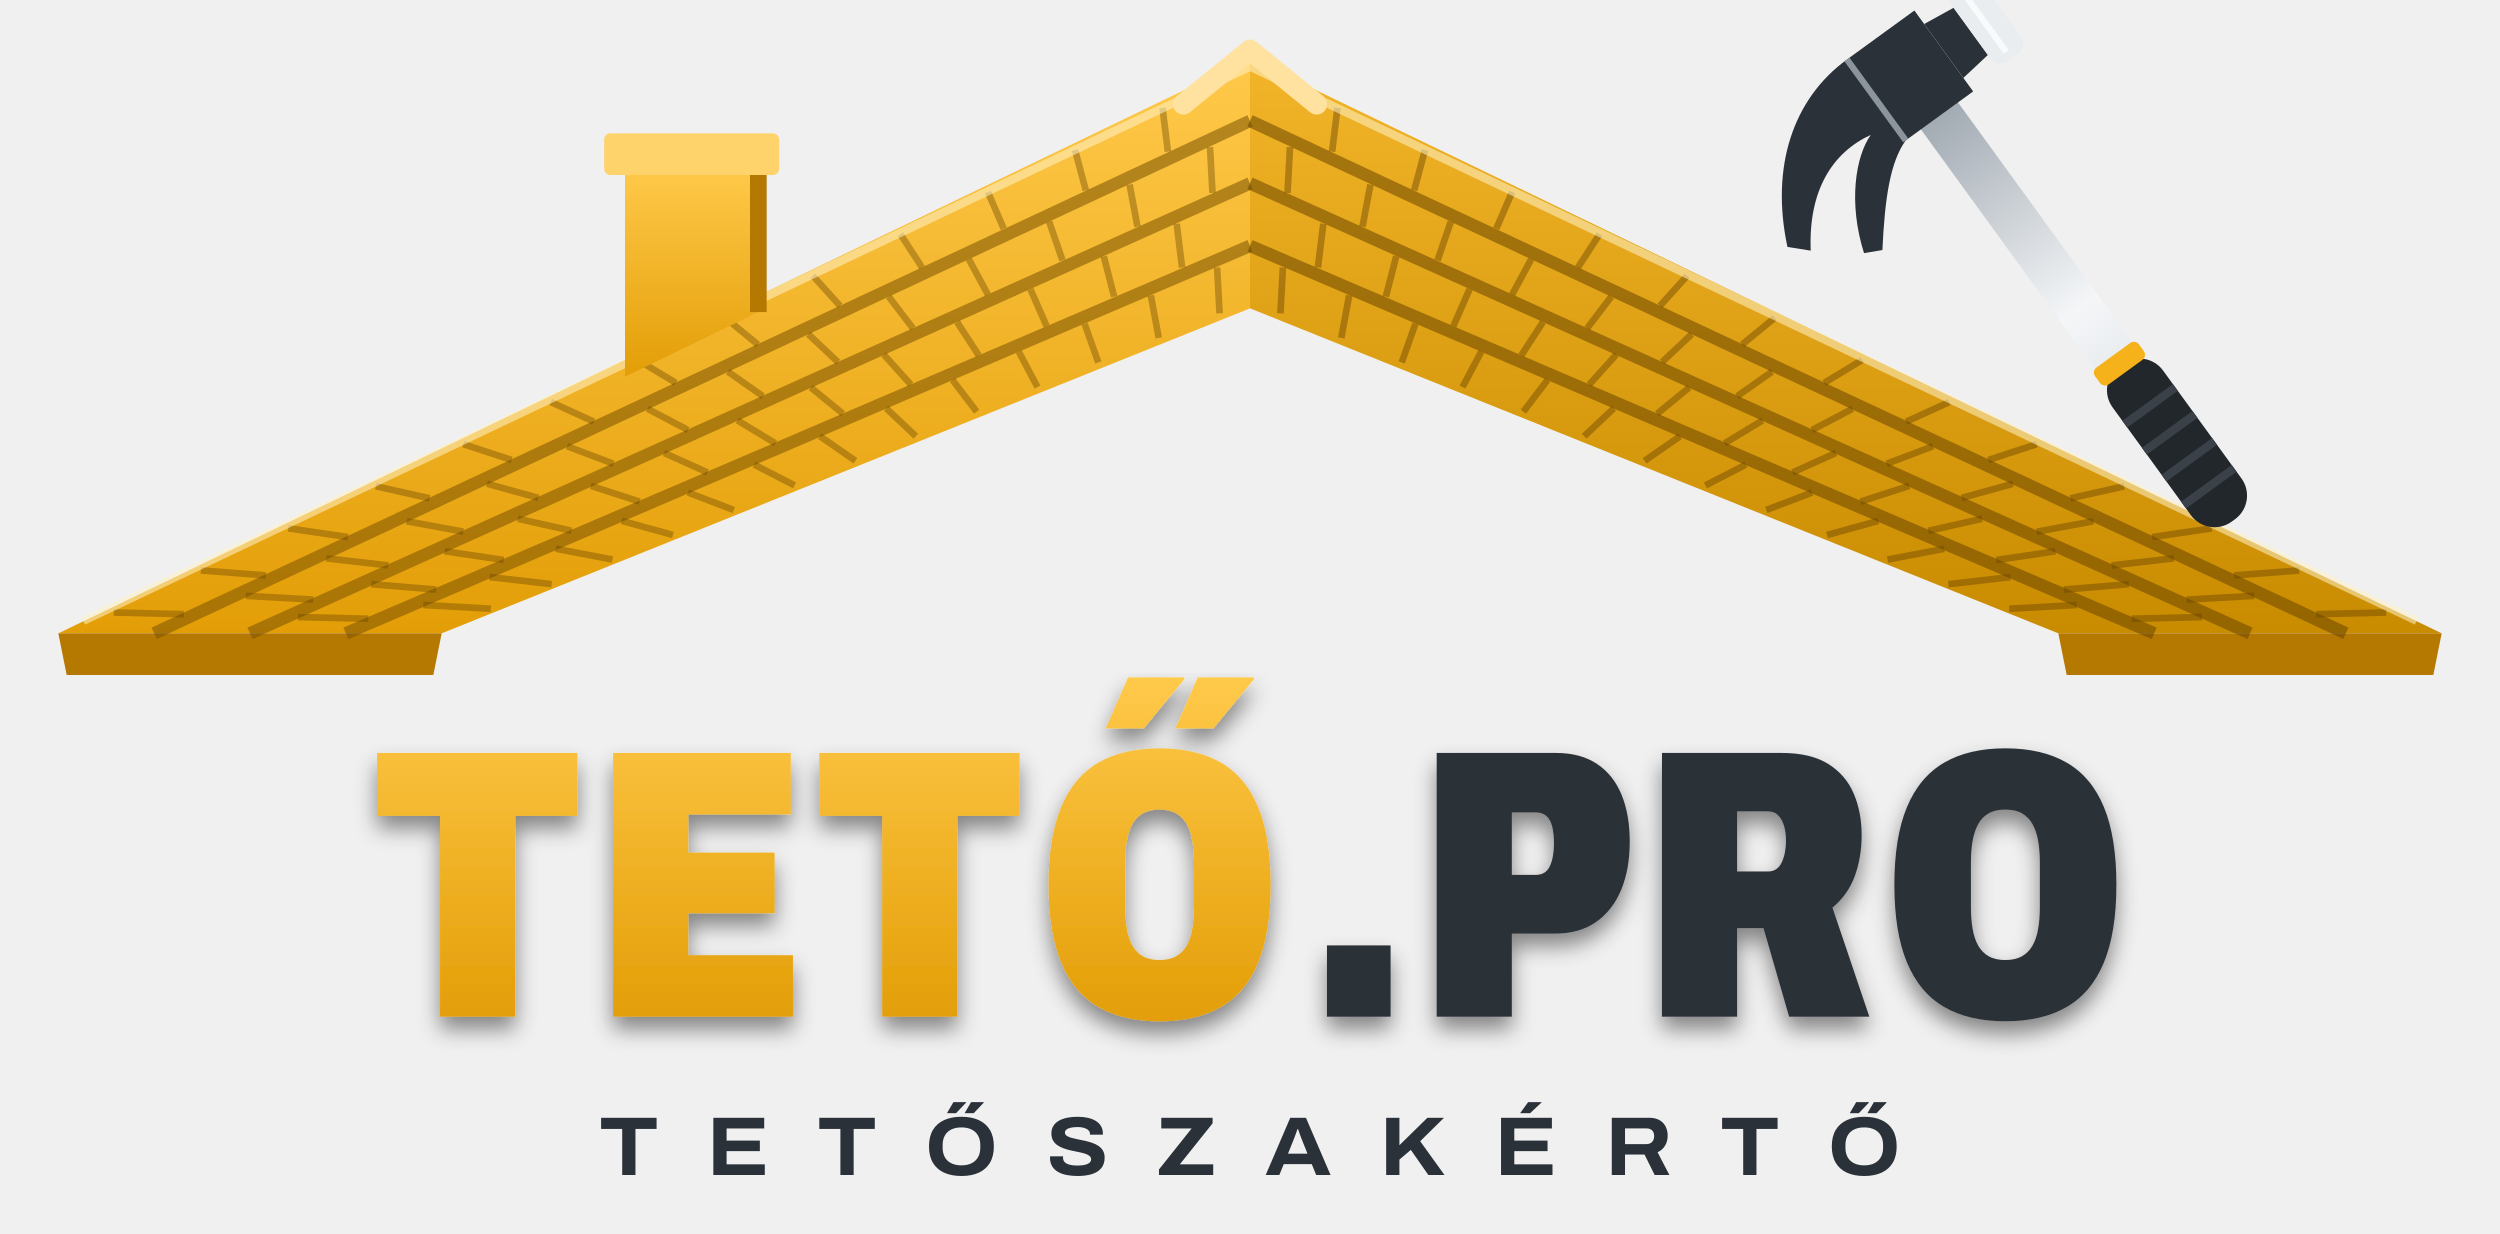
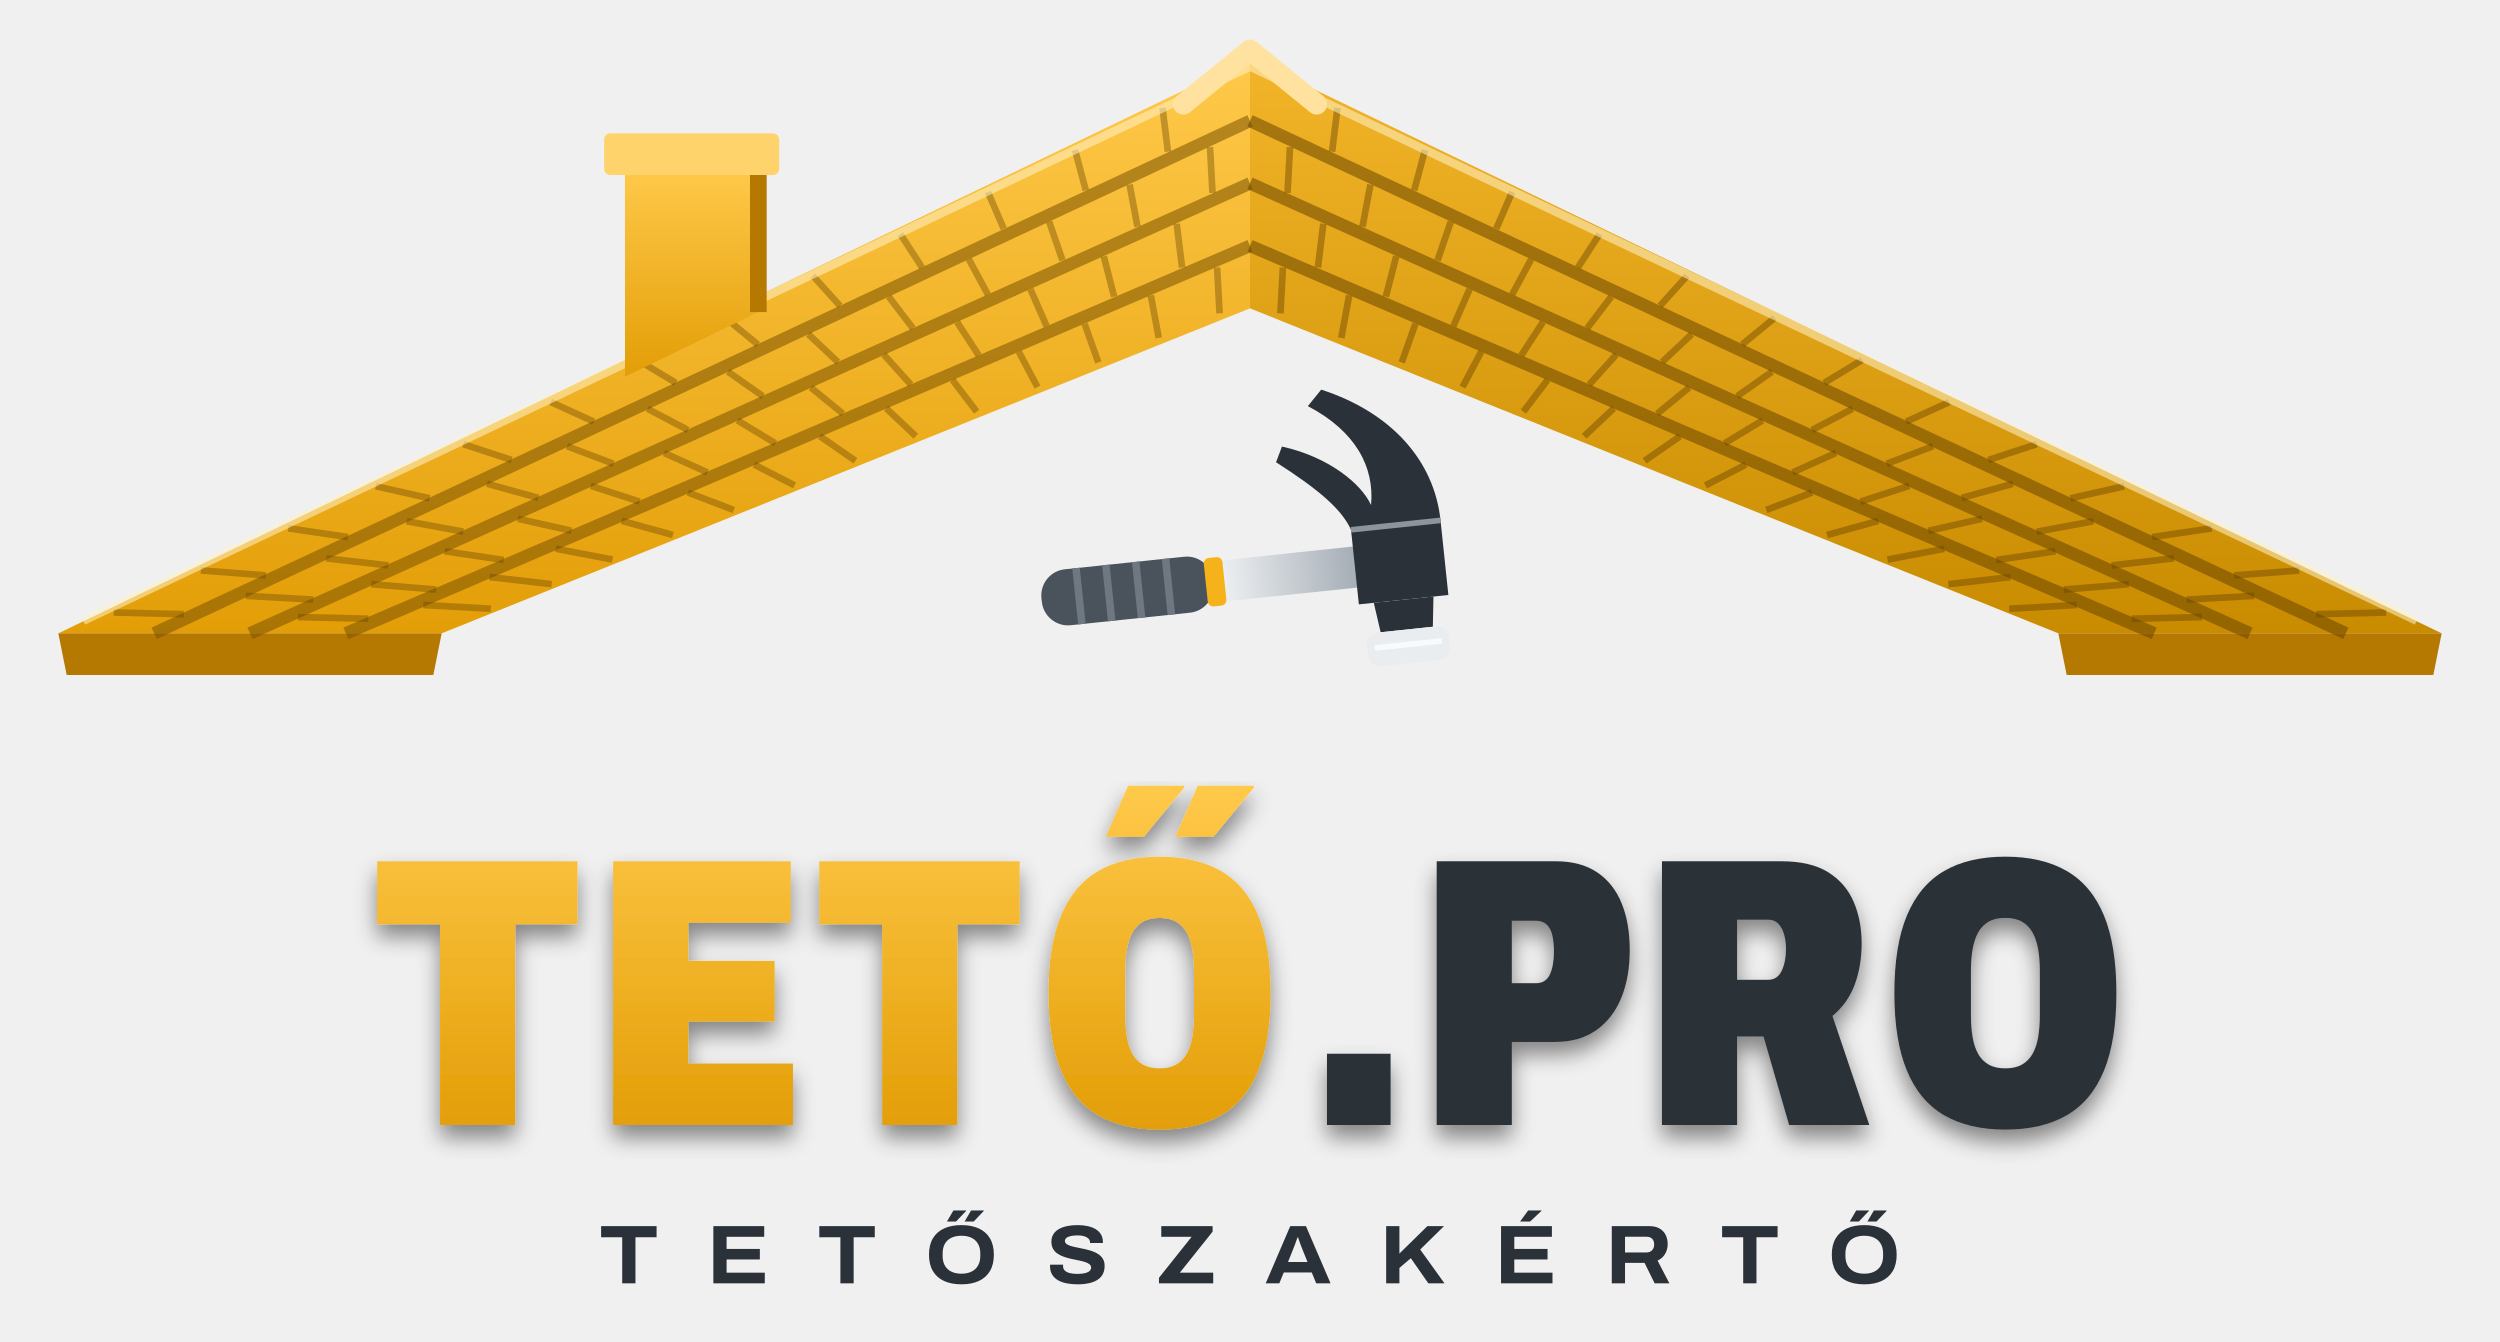
- <svg xmlns="http://www.w3.org/2000/svg" viewBox="0 30 600 296" role="img" aria-label="Tető.pro – Tetőszakértő">
+ <svg xmlns="http://www.w3.org/2000/svg" viewBox="0 30 600 322" role="img" aria-label="Tető.pro – Tetőszakértő">
  <defs>
    <linearGradient id="am" x1="0" y1="0" x2="0" y2="1">
      <stop offset="0" stop-color="#FFC94A" />
      <stop offset="1" stop-color="#E39E07" />
    </linearGradient>
    <linearGradient id="ac" x1="0" y1="0" x2="0" y2="1">
      <stop offset="0" stop-color="#F2F4F6" />
      <stop offset="1" stop-color="#A9B1B9" />
    </linearGradient>
    <linearGradient id="nyel" x1="0" y1="0" x2="1" y2="0">
      <stop offset="0" stop-color="#C9CFD5" />
      <stop offset=".5" stop-color="#F4F6F8" />
      <stop offset="1" stop-color="#9AA3AC" />
    </linearGradient>
    <linearGradient id="am2" x1="0" y1="0" x2="0" y2="1">
      <stop offset="0" stop-color="#F2B428" />
      <stop offset="1" stop-color="#C98B00" />
    </linearGradient>
    <filter id="arny" x="-5%" y="-5%" width="110%" height="130%">
      <feDropShadow dx="0" dy="3" stdDeviation="2.5" flood-color="#000" flood-opacity=".45" />
    </filter>
  </defs>
  <path d="M14 182 L300 44 L300 104 L106 182 Z" fill="url(#am)" />
  <path d="M586 182 L300 44 L300 104 L494 182 Z" fill="url(#am2)" />
  <path d="M14 182 L106 182 L104 192 L16 192 Z" fill="#B57800" />
  <path d="M586 182 L494 182 L496 192 L584 192 Z" fill="#B57800" />
  <path d="M37.0 182.0 L300.0 59.0" stroke="#7A5200" stroke-opacity=".55" stroke-width="3" />
  <path d="M563.0 182.0 L300.0 59.0" stroke="#6A4600" stroke-opacity=".55" stroke-width="3" />
  <path d="M60.0 182.0 L300.0 74.0" stroke="#7A5200" stroke-opacity=".55" stroke-width="3" />
  <path d="M540.0 182.0 L300.0 74.0" stroke="#6A4600" stroke-opacity=".55" stroke-width="3" />
  <path d="M83.0 182.0 L300.0 89.0" stroke="#7A5200" stroke-opacity=".55" stroke-width="3" />
  <path d="M517.0 182.0 L300.0 89.0" stroke="#6A4600" stroke-opacity=".55" stroke-width="3" />
  <path d="M27.3 177.0 L44.1 177.4" stroke="#6A4600" stroke-opacity=".40" stroke-width="1.6" />
  <path d="M48.2 166.9 L63.8 168.1" stroke="#6A4600" stroke-opacity=".40" stroke-width="1.6" />
  <path d="M69.2 156.8 L83.5 158.9" stroke="#6A4600" stroke-opacity=".40" stroke-width="1.6" />
  <path d="M90.2 146.7 L103.1 149.6" stroke="#6A4600" stroke-opacity=".40" stroke-width="1.6" />
  <path d="M111.2 136.6 L122.8 140.4" stroke="#6A4600" stroke-opacity=".40" stroke-width="1.6" />
  <path d="M132.2 126.5 L142.5 131.2" stroke="#6A4600" stroke-opacity=".40" stroke-width="1.6" />
  <path d="M153.1 116.4 L162.2 121.9" stroke="#6A4600" stroke-opacity=".40" stroke-width="1.6" />
  <path d="M174.1 106.3 L181.9 112.7" stroke="#6A4600" stroke-opacity=".40" stroke-width="1.6" />
  <path d="M195.1 96.2 L201.6 103.4" stroke="#6A4600" stroke-opacity=".40" stroke-width="1.6" />
  <path d="M216.1 86.2 L221.3 94.2" stroke="#6A4600" stroke-opacity=".40" stroke-width="1.6" />
  <path d="M237.1 76.1 L240.9 84.9" stroke="#6A4600" stroke-opacity=".40" stroke-width="1.6" />
  <path d="M258.0 66.0 L260.6 75.7" stroke="#6A4600" stroke-opacity=".40" stroke-width="1.6" />
  <path d="M279.0 55.9 L280.3 66.4" stroke="#6A4600" stroke-opacity=".40" stroke-width="1.6" />
  <path d="M59.0 173.0 L75.2 173.9" stroke="#6A4600" stroke-opacity=".40" stroke-width="1.6" />
  <path d="M78.3 164.0 L93.2 165.7" stroke="#6A4600" stroke-opacity=".40" stroke-width="1.6" />
  <path d="M97.6 155.1 L111.2 157.6" stroke="#6A4600" stroke-opacity=".40" stroke-width="1.6" />
  <path d="M116.9 146.1 L129.2 149.5" stroke="#6A4600" stroke-opacity=".40" stroke-width="1.6" />
  <path d="M136.1 137.1 L147.2 141.3" stroke="#6A4600" stroke-opacity=".40" stroke-width="1.6" />
  <path d="M155.4 128.1 L165.1 133.2" stroke="#6A4600" stroke-opacity=".40" stroke-width="1.6" />
  <path d="M174.7 119.2 L183.1 125.1" stroke="#6A4600" stroke-opacity=".40" stroke-width="1.6" />
  <path d="M194.0 110.2 L201.1 116.9" stroke="#6A4600" stroke-opacity=".40" stroke-width="1.6" />
  <path d="M213.3 101.2 L219.1 108.8" stroke="#6A4600" stroke-opacity=".40" stroke-width="1.6" />
  <path d="M232.5 92.2 L237.1 100.7" stroke="#6A4600" stroke-opacity=".40" stroke-width="1.6" />
  <path d="M251.8 83.2 L255.0 92.5" stroke="#6A4600" stroke-opacity=".40" stroke-width="1.6" />
  <path d="M271.1 74.3 L273.0 84.4" stroke="#6A4600" stroke-opacity=".40" stroke-width="1.6" />
  <path d="M290.4 65.3 L291.0 76.3" stroke="#6A4600" stroke-opacity=".40" stroke-width="1.6" />
  <path d="M71.5 178.1 L88.4 178.5" stroke="#6A4600" stroke-opacity=".40" stroke-width="1.6" />
  <path d="M89.1 170.2 L104.7 171.5" stroke="#6A4600" stroke-opacity=".40" stroke-width="1.6" />
  <path d="M106.7 162.3 L120.9 164.4" stroke="#6A4600" stroke-opacity=".40" stroke-width="1.6" />
  <path d="M124.3 154.5 L137.2 157.4" stroke="#6A4600" stroke-opacity=".40" stroke-width="1.6" />
  <path d="M141.8 146.6 L153.5 150.4" stroke="#6A4600" stroke-opacity=".40" stroke-width="1.6" />
  <path d="M159.4 138.7 L169.8 143.4" stroke="#6A4600" stroke-opacity=".40" stroke-width="1.6" />
  <path d="M177.0 130.9 L186.1 136.4" stroke="#6A4600" stroke-opacity=".40" stroke-width="1.6" />
  <path d="M194.6 123.0 L202.3 129.3" stroke="#6A4600" stroke-opacity=".40" stroke-width="1.6" />
  <path d="M212.1 115.1 L218.6 122.3" stroke="#6A4600" stroke-opacity=".40" stroke-width="1.6" />
  <path d="M229.7 107.3 L234.9 115.3" stroke="#6A4600" stroke-opacity=".40" stroke-width="1.6" />
  <path d="M247.3 99.4 L251.2 108.3" stroke="#6A4600" stroke-opacity=".40" stroke-width="1.6" />
  <path d="M264.9 91.5 L267.4 101.2" stroke="#6A4600" stroke-opacity=".40" stroke-width="1.6" />
  <path d="M282.4 83.7 L283.7 94.2" stroke="#6A4600" stroke-opacity=".40" stroke-width="1.6" />
  <path d="M101.6 175.2 L117.8 176.1" stroke="#6A4600" stroke-opacity=".40" stroke-width="1.6" />
  <path d="M117.5 168.5 L132.4 170.2" stroke="#6A4600" stroke-opacity=".40" stroke-width="1.6" />
  <path d="M133.4 161.7 L147.0 164.3" stroke="#6A4600" stroke-opacity=".40" stroke-width="1.6" />
  <path d="M149.2 155.0 L161.5 158.4" stroke="#6A4600" stroke-opacity=".40" stroke-width="1.6" />
  <path d="M165.1 148.2 L176.1 152.4" stroke="#6A4600" stroke-opacity=".40" stroke-width="1.6" />
  <path d="M181.0 141.5 L190.7 146.5" stroke="#6A4600" stroke-opacity=".40" stroke-width="1.6" />
  <path d="M196.8 134.7 L205.3 140.6" stroke="#6A4600" stroke-opacity=".40" stroke-width="1.6" />
  <path d="M212.7 128.0 L219.8 134.7" stroke="#6A4600" stroke-opacity=".40" stroke-width="1.6" />
  <path d="M228.6 121.2 L234.4 128.8" stroke="#6A4600" stroke-opacity=".40" stroke-width="1.6" />
  <path d="M244.5 114.4 L249.0 122.9" stroke="#6A4600" stroke-opacity=".40" stroke-width="1.6" />
  <path d="M260.3 107.7 L263.6 117.0" stroke="#6A4600" stroke-opacity=".40" stroke-width="1.6" />
  <path d="M276.2 100.9 L278.1 111.1" stroke="#6A4600" stroke-opacity=".40" stroke-width="1.6" />
  <path d="M292.1 94.2 L292.7 105.2" stroke="#6A4600" stroke-opacity=".40" stroke-width="1.6" />
  <path d="M572.7 177.0 L555.9 177.4" stroke="#6A4600" stroke-opacity=".45" stroke-width="1.6" />
  <path d="M551.8 166.9 L536.2 168.1" stroke="#6A4600" stroke-opacity=".45" stroke-width="1.6" />
  <path d="M530.8 156.8 L516.5 158.9" stroke="#6A4600" stroke-opacity=".45" stroke-width="1.6" />
  <path d="M509.8 146.7 L496.9 149.6" stroke="#6A4600" stroke-opacity=".45" stroke-width="1.6" />
  <path d="M488.8 136.6 L477.2 140.4" stroke="#6A4600" stroke-opacity=".45" stroke-width="1.6" />
  <path d="M467.8 126.5 L457.5 131.2" stroke="#6A4600" stroke-opacity=".45" stroke-width="1.6" />
  <path d="M446.9 116.4 L437.8 121.9" stroke="#6A4600" stroke-opacity=".45" stroke-width="1.6" />
  <path d="M425.9 106.3 L418.1 112.7" stroke="#6A4600" stroke-opacity=".45" stroke-width="1.6" />
  <path d="M404.9 96.2 L398.4 103.4" stroke="#6A4600" stroke-opacity=".45" stroke-width="1.6" />
  <path d="M383.9 86.2 L378.7 94.2" stroke="#6A4600" stroke-opacity=".45" stroke-width="1.6" />
  <path d="M362.9 76.1 L359.1 84.9" stroke="#6A4600" stroke-opacity=".45" stroke-width="1.6" />
  <path d="M342.0 66.0 L339.4 75.7" stroke="#6A4600" stroke-opacity=".45" stroke-width="1.6" />
  <path d="M321.0 55.9 L319.7 66.4" stroke="#6A4600" stroke-opacity=".45" stroke-width="1.6" />
  <path d="M541.0 173.0 L524.8 173.9" stroke="#6A4600" stroke-opacity=".45" stroke-width="1.6" />
  <path d="M521.7 164.0 L506.8 165.7" stroke="#6A4600" stroke-opacity=".45" stroke-width="1.6" />
  <path d="M502.4 155.1 L488.8 157.6" stroke="#6A4600" stroke-opacity=".45" stroke-width="1.6" />
  <path d="M483.1 146.1 L470.8 149.5" stroke="#6A4600" stroke-opacity=".45" stroke-width="1.6" />
  <path d="M463.9 137.1 L452.8 141.3" stroke="#6A4600" stroke-opacity=".45" stroke-width="1.6" />
  <path d="M444.6 128.1 L434.9 133.2" stroke="#6A4600" stroke-opacity=".45" stroke-width="1.6" />
  <path d="M425.3 119.2 L416.9 125.1" stroke="#6A4600" stroke-opacity=".45" stroke-width="1.6" />
  <path d="M406.0 110.2 L398.9 116.9" stroke="#6A4600" stroke-opacity=".45" stroke-width="1.6" />
  <path d="M386.7 101.2 L380.9 108.8" stroke="#6A4600" stroke-opacity=".45" stroke-width="1.6" />
  <path d="M367.5 92.2 L362.9 100.7" stroke="#6A4600" stroke-opacity=".45" stroke-width="1.6" />
  <path d="M348.2 83.2 L345.0 92.5" stroke="#6A4600" stroke-opacity=".45" stroke-width="1.6" />
  <path d="M328.9 74.3 L327.0 84.4" stroke="#6A4600" stroke-opacity=".45" stroke-width="1.6" />
  <path d="M309.6 65.3 L309.0 76.3" stroke="#6A4600" stroke-opacity=".45" stroke-width="1.6" />
  <path d="M528.5 178.1 L511.6 178.5" stroke="#6A4600" stroke-opacity=".45" stroke-width="1.6" />
  <path d="M510.9 170.2 L495.3 171.5" stroke="#6A4600" stroke-opacity=".45" stroke-width="1.6" />
  <path d="M493.3 162.3 L479.1 164.4" stroke="#6A4600" stroke-opacity=".45" stroke-width="1.6" />
  <path d="M475.7 154.5 L462.8 157.4" stroke="#6A4600" stroke-opacity=".45" stroke-width="1.6" />
  <path d="M458.2 146.6 L446.5 150.4" stroke="#6A4600" stroke-opacity=".45" stroke-width="1.6" />
  <path d="M440.6 138.7 L430.2 143.4" stroke="#6A4600" stroke-opacity=".45" stroke-width="1.6" />
  <path d="M423.0 130.9 L413.9 136.4" stroke="#6A4600" stroke-opacity=".45" stroke-width="1.6" />
  <path d="M405.4 123.0 L397.7 129.3" stroke="#6A4600" stroke-opacity=".45" stroke-width="1.6" />
  <path d="M387.9 115.1 L381.4 122.3" stroke="#6A4600" stroke-opacity=".45" stroke-width="1.6" />
  <path d="M370.3 107.3 L365.1 115.3" stroke="#6A4600" stroke-opacity=".45" stroke-width="1.6" />
  <path d="M352.7 99.4 L348.8 108.3" stroke="#6A4600" stroke-opacity=".45" stroke-width="1.6" />
  <path d="M335.1 91.5 L332.6 101.2" stroke="#6A4600" stroke-opacity=".45" stroke-width="1.6" />
  <path d="M317.6 83.7 L316.3 94.2" stroke="#6A4600" stroke-opacity=".45" stroke-width="1.6" />
  <path d="M498.4 175.2 L482.2 176.1" stroke="#6A4600" stroke-opacity=".45" stroke-width="1.6" />
  <path d="M482.5 168.5 L467.6 170.2" stroke="#6A4600" stroke-opacity=".45" stroke-width="1.6" />
  <path d="M466.6 161.7 L453.0 164.3" stroke="#6A4600" stroke-opacity=".45" stroke-width="1.6" />
  <path d="M450.8 155.0 L438.5 158.4" stroke="#6A4600" stroke-opacity=".45" stroke-width="1.6" />
  <path d="M434.9 148.2 L423.9 152.4" stroke="#6A4600" stroke-opacity=".45" stroke-width="1.6" />
  <path d="M419.0 141.5 L409.3 146.5" stroke="#6A4600" stroke-opacity=".45" stroke-width="1.6" />
  <path d="M403.2 134.7 L394.7 140.6" stroke="#6A4600" stroke-opacity=".45" stroke-width="1.6" />
  <path d="M387.3 128.0 L380.2 134.7" stroke="#6A4600" stroke-opacity=".45" stroke-width="1.6" />
  <path d="M371.4 121.2 L365.6 128.8" stroke="#6A4600" stroke-opacity=".45" stroke-width="1.6" />
  <path d="M355.5 114.4 L351.0 122.9" stroke="#6A4600" stroke-opacity=".45" stroke-width="1.6" />
  <path d="M339.7 107.7 L336.4 117.0" stroke="#6A4600" stroke-opacity=".45" stroke-width="1.6" />
  <path d="M323.8 100.9 L321.9 111.1" stroke="#6A4600" stroke-opacity=".45" stroke-width="1.6" />
  <path d="M307.9 94.2 L307.3 105.2" stroke="#6A4600" stroke-opacity=".45" stroke-width="1.6" />
  <path d="M20 179 L300 46 L580 179" fill="none" stroke="#FFF1C9" stroke-opacity=".55" stroke-width="2" />
  <path d="M284 55 L300 42 L316 55" fill="none" stroke="#FFE2A0" stroke-width="5" stroke-linejoin="round" stroke-linecap="round" />
  <path d="M150 120.4 V70 H182 V104.9 Z" fill="url(#am)" />
  <rect x="145" y="62" width="42" height="10" rx="1.5" fill="#FFD36B" />
  <path d="M182 72 V104.9" stroke="#B57800" stroke-width="4" />
-   <g transform="translate(536 154.9) rotate(-126)">
-     <rect x="0" y="-5.5" width="126" height="11" rx="5" fill="url(#nyel)" />
-     <rect x="0" y="-7.5" width="46" height="15" rx="7" fill="#22272C" />
-     <path d="M10 -7.5 V7.5 M18 -7.5 V7.5 M26 -7.5 V7.5 M34 -7.5 V7.5" stroke="#3A4148" stroke-width="2" />
+   <g transform="translate(250 174.0) rotate(-6) scale(.9)">
+     <rect x="0" y="-5.5" width="90" height="11" rx="5" fill="url(#nyel)" />
+     <rect x="0" y="-7.5" width="46" height="15" rx="7" fill="#4A535C" />
+     <path d="M10 -7.5 V7.5 M18 -7.5 V7.5 M26 -7.5 V7.5 M34 -7.5 V7.5" stroke="#6E7882" stroke-width="2" />
    <rect x="44" y="-6.5" width="5" height="13" rx="1.5" fill="#F5B21B" />
-     <path d="M120 -10 H144 V10 H120 Z" fill="#2A3138" />
-     <path d="M124 10 H140 L139 18 H125 Z" fill="#2A3138" />
-     <rect x="121" y="18" width="22" height="9" rx="3" fill="#E9EDF0" />
-     <path d="M144 -10 C144 -26 134 -40 116 -48 L112 -44 C124 -36 128 -26 126 -16 C124 -22 116 -30 104 -34 L102 -30 C112 -22 118 -16 120 -10 Z" fill="#2A3138" />
-     <path d="M120 -10 H144" stroke="#8C959E" stroke-width="1.5" />
-     <path d="M123 22 H141" stroke="#FFFFFF" stroke-opacity=".7" stroke-width="1.5" />
+     <path d="M84 -10 H108 V10 H84 Z" fill="#2A3138" />
+     <path d="M88 10 H104 L103 18 H89 Z" fill="#2A3138" />
+     <rect x="85" y="18" width="22" height="9" rx="3" fill="#E9EDF0" />
+     <path d="M108 -10 C108 -26 98 -40 80 -48 L76 -44 C88 -36 92 -26 90 -16 C88 -22 80 -30 68 -34 L66 -30 C76 -22 82 -16 84 -10 Z" fill="#2A3138" />
+     <path d="M84 -10 H108" stroke="#8C959E" stroke-width="1.5" />
+     <path d="M87 22 H105" stroke="#FFFFFF" stroke-opacity=".7" stroke-width="1.5" />
  </g>
  <g filter="url(#arny)">
-     <path d="M105.61 274.0V225.807H90.508V210.704H138.592V225.807H123.642V274.0Z M147.149 274.0V210.704H189.783V225.46H165.181V234.624H185.905V249.16H165.181V259.244H190.306V274.0Z M211.73 274.0V225.807H196.628V210.704H244.712V225.807H229.762V274.0Z M278.283 275.104Q269.516 275.104 263.605 271.666Q257.694 268.228 254.675 260.975Q251.656 253.721 251.656 242.352Q251.656 230.951 254.675 223.714Q257.694 216.476 263.605 213.038Q269.516 209.6 278.283 209.6Q287.081 209.6 293.022 213.038Q298.963 216.476 301.952 223.714Q304.941 230.951 304.941 242.352Q304.941 253.721 301.952 260.975Q298.963 268.228 293.022 271.666Q287.081 275.104 278.283 275.104ZM278.283 260.408Q280.687 260.408 282.279 259.502Q283.871 258.595 284.816 256.935Q285.761 255.276 286.166 252.925Q286.57 250.574 286.57 247.717V236.987Q286.57 234.13 286.166 231.81Q285.761 229.489 284.816 227.799Q283.871 226.109 282.279 225.202Q280.687 224.296 278.283 224.296Q275.879 224.296 274.287 225.202Q272.695 226.109 271.765 227.799Q270.836 229.489 270.431 231.81Q270.027 234.13 270.027 236.987V247.717Q270.027 250.574 270.431 252.925Q270.836 255.276 271.765 256.935Q272.695 258.595 274.287 259.502Q275.879 260.408 278.283 260.408ZM282.094 204.816 287.451 192.58H300.874L300.997 192.948L291.235 204.816ZM265.381 204.816 270.739 192.58H284.161L284.285 192.948L274.523 204.816Z" fill="url(#am)" />
-     <path d="M318.473 274.0V256.903H333.74V274.0Z M344.802 274.0V210.704H373.378Q379.358 210.704 383.306 213.357Q387.255 216.011 389.196 220.795Q391.136 225.579 391.136 231.987Q391.136 238.58 389.089 243.531Q387.042 248.482 383.063 251.271Q379.084 254.06 373.196 254.06H362.834V274.0ZM362.834 239.975H368.567Q371 239.975 371.975 237.865Q372.949 235.755 372.949 232.414Q372.949 230.145 372.562 228.477Q372.174 226.809 371.202 225.891Q370.23 224.974 368.567 224.974H362.834Z M398.874 274.0V210.704H427.51Q434.594 210.704 438.818 213.374Q443.041 216.045 444.919 220.524Q446.796 225.003 446.796 230.399Q446.796 235.745 445.155 240.241Q443.513 244.737 439.787 247.831L448.636 274.0H429.391L423.242 252.748H416.906V274.0ZM416.906 239.156H424.327Q426.598 239.156 427.618 236.968Q428.638 234.779 428.638 231.772Q428.638 229.779 428.175 228.217Q427.711 226.654 426.786 225.689Q425.862 224.724 424.327 224.724H416.906Z M481.275 275.104Q472.508 275.104 466.597 271.666Q460.686 268.228 457.667 260.975Q454.648 253.721 454.648 242.352Q454.648 230.951 457.667 223.714Q460.686 216.476 466.597 213.038Q472.508 209.6 481.275 209.6Q490.073 209.6 496.014 213.038Q501.955 216.476 504.944 223.714Q507.933 230.951 507.933 242.352Q507.933 253.721 504.944 260.975Q501.955 268.228 496.014 271.666Q490.073 275.104 481.275 275.104ZM481.275 260.408Q483.679 260.408 485.271 259.502Q486.863 258.595 487.808 256.935Q488.753 255.276 489.158 252.925Q489.562 250.574 489.562 247.717V236.987Q489.562 234.13 489.158 231.81Q488.753 229.489 487.808 227.799Q486.863 226.109 485.271 225.202Q483.679 224.296 481.275 224.296Q478.871 224.296 477.279 225.202Q475.687 226.109 474.757 227.799Q473.828 229.489 473.423 231.81Q473.019 234.13 473.019 236.987V247.717Q473.019 250.574 473.423 252.925Q473.828 255.276 474.757 256.935Q475.687 258.595 477.279 259.502Q478.871 260.408 481.275 260.408Z" fill="#2A3138" />
+     <path d="M105.61 300.0V251.807H90.508V236.704H138.592V251.807H123.642V300.0Z M147.149 300.0V236.704H189.783V251.46H165.181V260.624H185.905V275.16H165.181V285.244H190.306V300.0Z M211.73 300.0V251.807H196.628V236.704H244.712V251.807H229.762V300.0Z M278.283 301.104Q269.516 301.104 263.605 297.666Q257.694 294.228 254.675 286.975Q251.656 279.721 251.656 268.352Q251.656 256.951 254.675 249.714Q257.694 242.476 263.605 239.038Q269.516 235.6 278.283 235.6Q287.081 235.6 293.022 239.038Q298.963 242.476 301.952 249.714Q304.941 256.951 304.941 268.352Q304.941 279.721 301.952 286.975Q298.963 294.228 293.022 297.666Q287.081 301.104 278.283 301.104ZM278.283 286.408Q280.687 286.408 282.279 285.502Q283.871 284.595 284.816 282.935Q285.761 281.276 286.166 278.925Q286.57 276.574 286.57 273.717V262.987Q286.57 260.13 286.166 257.81Q285.761 255.489 284.816 253.799Q283.871 252.109 282.279 251.202Q280.687 250.296 278.283 250.296Q275.879 250.296 274.287 251.202Q272.695 252.109 271.765 253.799Q270.836 255.489 270.431 257.81Q270.027 260.13 270.027 262.987V273.717Q270.027 276.574 270.431 278.925Q270.836 281.276 271.765 282.935Q272.695 284.595 274.287 285.502Q275.879 286.408 278.283 286.408ZM282.094 230.816 287.451 218.58H300.874L300.997 218.948L291.235 230.816ZM265.381 230.816 270.739 218.58H284.161L284.285 218.948L274.523 230.816Z" fill="url(#am)" />
+     <path d="M318.473 300.0V282.903H333.74V300.0Z M344.802 300.0V236.704H373.378Q379.358 236.704 383.306 239.357Q387.255 242.011 389.196 246.795Q391.136 251.579 391.136 257.987Q391.136 264.58 389.089 269.531Q387.042 274.482 383.063 277.271Q379.084 280.06 373.196 280.06H362.834V300.0ZM362.834 265.975H368.567Q371 265.975 371.975 263.865Q372.949 261.755 372.949 258.414Q372.949 256.145 372.562 254.477Q372.174 252.809 371.202 251.891Q370.23 250.974 368.567 250.974H362.834Z M398.874 300.0V236.704H427.51Q434.594 236.704 438.818 239.374Q443.041 242.045 444.919 246.524Q446.796 251.003 446.796 256.399Q446.796 261.745 445.155 266.241Q443.513 270.737 439.787 273.831L448.636 300.0H429.391L423.242 278.748H416.906V300.0ZM416.906 265.156H424.327Q426.598 265.156 427.618 262.968Q428.638 260.779 428.638 257.772Q428.638 255.779 428.175 254.217Q427.711 252.654 426.786 251.689Q425.862 250.724 424.327 250.724H416.906Z M481.275 301.104Q472.508 301.104 466.597 297.666Q460.686 294.228 457.667 286.975Q454.648 279.721 454.648 268.352Q454.648 256.951 457.667 249.714Q460.686 242.476 466.597 239.038Q472.508 235.6 481.275 235.6Q490.073 235.6 496.014 239.038Q501.955 242.476 504.944 249.714Q507.933 256.951 507.933 268.352Q507.933 279.721 504.944 286.975Q501.955 294.228 496.014 297.666Q490.073 301.104 481.275 301.104ZM481.275 286.408Q483.679 286.408 485.271 285.502Q486.863 284.595 487.808 282.935Q488.753 281.276 489.158 278.925Q489.562 276.574 489.562 273.717V262.987Q489.562 260.13 489.158 257.81Q488.753 255.489 487.808 253.799Q486.863 252.109 485.271 251.202Q483.679 250.296 481.275 250.296Q478.871 250.296 477.279 251.202Q475.687 252.109 474.757 253.799Q473.828 255.489 473.423 257.81Q473.019 260.13 473.019 262.987V273.717Q473.019 276.574 473.423 278.925Q473.828 281.276 474.757 282.935Q475.687 284.595 477.279 285.502Q478.871 286.408 481.275 286.408Z" fill="#2A3138" />
  </g>
-   <path d="M149.329 312.0V300.944H144.266V298.265H157.579V300.944H152.508V312.0Z M171.203 312.0V298.265H183.409V300.83H174.383V303.741H182.363V306.272H174.383V309.435H183.548V312.0Z M201.697 312.0V300.944H196.634V298.265H209.947V300.944H204.876V312.0Z M230.741 312.24Q228.328 312.24 226.58 311.439Q224.832 310.639 223.895 309.054Q222.958 307.468 222.958 305.129Q222.958 302.778 223.895 301.201Q224.832 299.624 226.58 298.825Q228.328 298.025 230.741 298.025Q233.167 298.025 234.91 298.825Q236.652 299.624 237.589 301.201Q238.526 302.778 238.526 305.129Q238.526 307.468 237.589 309.054Q236.652 310.639 234.91 311.439Q233.167 312.24 230.741 312.24ZM230.741 309.684Q231.793 309.684 232.627 309.404Q233.462 309.123 234.051 308.582Q234.641 308.04 234.955 307.242Q235.269 306.444 235.269 305.414V304.854Q235.269 303.814 234.955 303.016Q234.641 302.217 234.051 301.676Q233.462 301.135 232.627 300.858Q231.793 300.581 230.741 300.581Q229.689 300.581 228.854 300.858Q228.02 301.135 227.431 301.676Q226.843 302.217 226.537 303.016Q226.231 303.814 226.231 304.854V305.414Q226.231 306.444 226.537 307.242Q226.843 308.04 227.431 308.582Q228.02 309.123 228.854 309.404Q229.689 309.684 230.741 309.684ZM231.513 297.16 233.062 294.51H236.105L236.119 294.606L233.695 297.16ZM227.271 297.16 228.818 294.51H231.862L231.877 294.606L229.453 297.16Z M258.66 312.24Q257.296 312.24 256.088 312.017Q254.879 311.795 253.962 311.282Q253.045 310.769 252.524 309.924Q252.003 309.08 252.003 307.841Q252.003 307.763 252.008 307.673Q252.012 307.583 252.023 307.525H255.157Q255.146 307.586 255.138 307.687Q255.131 307.789 255.131 307.883Q255.131 308.517 255.549 308.93Q255.968 309.342 256.748 309.54Q257.529 309.737 258.574 309.737Q259.129 309.737 259.624 309.682Q260.119 309.627 260.529 309.514Q260.938 309.401 261.24 309.225Q261.541 309.048 261.703 308.804Q261.866 308.561 261.866 308.251Q261.866 307.735 261.466 307.413Q261.066 307.092 260.387 306.877Q259.707 306.661 258.856 306.492Q258.005 306.323 257.099 306.127Q256.193 305.932 255.342 305.631Q254.491 305.331 253.812 304.875Q253.132 304.42 252.733 303.716Q252.333 303.013 252.333 302.012Q252.333 301 252.789 300.247Q253.246 299.495 254.087 299.002Q254.929 298.508 256.075 298.267Q257.221 298.025 258.599 298.025Q259.951 298.025 261.068 298.273Q262.186 298.522 262.997 299.026Q263.809 299.53 264.249 300.285Q264.689 301.041 264.692 302.055V302.32H261.598V302.128Q261.598 301.636 261.237 301.273Q260.877 300.91 260.223 300.701Q259.569 300.493 258.684 300.493Q257.649 300.493 256.957 300.655Q256.266 300.817 255.922 301.115Q255.578 301.413 255.578 301.809Q255.578 302.269 255.977 302.565Q256.377 302.861 257.056 303.057Q257.736 303.254 258.587 303.418Q259.438 303.583 260.344 303.783Q261.25 303.982 262.101 304.271Q262.952 304.559 263.631 305.018Q264.311 305.477 264.71 306.159Q265.11 306.842 265.11 307.819Q265.11 309.412 264.281 310.388Q263.451 311.363 261.996 311.802Q260.54 312.24 258.66 312.24Z M278.153 312.0V310.671L285.996 300.83H278.706V298.265H291.023V299.597L283.165 309.435H291.171V312.0Z M303.769 312.0 309.664 298.265H313.425L319.329 312.0H315.888L314.818 309.385H308.106L307.037 312.0ZM309.117 306.883H313.8L312.482 303.595Q312.397 303.387 312.264 303.039Q312.131 302.691 311.992 302.298Q311.853 301.904 311.727 301.544Q311.601 301.185 311.529 300.977H311.398Q311.265 301.366 311.082 301.872Q310.9 302.377 310.727 302.843Q310.555 303.31 310.436 303.602Z M332.679 312.0V298.265H335.857V304.857L342.579 298.265H346.565L340.847 303.893L346.677 312.0H342.805L338.598 305.967L335.857 308.306V312.0Z M360.251 312.0V298.265H372.457V300.83H363.431V303.741H371.41V306.272H363.431V309.435H372.595V312.0ZM364.828 297.16 366.755 294.51H369.96L369.973 294.588L367.232 297.16Z M386.827 312.0V298.265H395.784Q397.289 298.265 398.274 298.83Q399.259 299.396 399.75 300.371Q400.242 301.346 400.242 302.582Q400.242 303.885 399.629 304.931Q399.016 305.977 397.818 306.546L400.654 312.0H397.118L394.691 307.095H390.005V312.0ZM390.005 304.586H395.132Q396.012 304.586 396.506 304.057Q396.999 303.529 396.999 302.638Q396.999 302.055 396.781 301.649Q396.563 301.242 396.147 301.026Q395.732 300.81 395.132 300.81H390.005Z M418.369 312.0V300.944H413.305V298.265H426.618V300.944H421.548V312.0Z M447.412 312.24Q444.999 312.24 443.251 311.439Q441.503 310.639 440.566 309.054Q439.63 307.468 439.63 305.129Q439.63 302.778 440.566 301.201Q441.503 299.624 443.251 298.825Q444.999 298.025 447.412 298.025Q449.839 298.025 451.582 298.825Q453.324 299.624 454.261 301.201Q455.198 302.778 455.198 305.129Q455.198 307.468 454.261 309.054Q453.324 310.639 451.582 311.439Q449.839 312.24 447.412 312.24ZM447.412 309.684Q448.465 309.684 449.299 309.404Q450.133 309.123 450.723 308.582Q451.313 308.04 451.627 307.242Q451.941 306.444 451.941 305.414V304.854Q451.941 303.814 451.627 303.016Q451.313 302.217 450.723 301.676Q450.133 301.135 449.299 300.858Q448.465 300.581 447.412 300.581Q446.36 300.581 445.526 300.858Q444.691 301.135 444.103 301.676Q443.514 302.217 443.208 303.016Q442.902 303.814 442.902 304.854V305.414Q442.902 306.444 443.208 307.242Q443.514 308.04 444.103 308.582Q444.691 309.123 445.526 309.404Q446.36 309.684 447.412 309.684ZM448.185 297.16 449.733 294.51H452.776L452.791 294.606L450.367 297.16ZM443.943 297.16 445.489 294.51H448.534L448.549 294.606L446.124 297.16Z" fill="#2A3138" />
-   <path d="M88.876 305 H131.768 M468.232 305 H511.124" stroke="url(#am)" stroke-width="3" />
+   <path d="M149.329 338.0V326.944H144.266V324.265H157.579V326.944H152.508V338.0Z M171.203 338.0V324.265H183.409V326.83H174.383V329.741H182.363V332.272H174.383V335.435H183.548V338.0Z M201.697 338.0V326.944H196.634V324.265H209.947V326.944H204.876V338.0Z M230.741 338.24Q228.328 338.24 226.58 337.439Q224.832 336.639 223.895 335.054Q222.958 333.468 222.958 331.129Q222.958 328.778 223.895 327.201Q224.832 325.624 226.58 324.825Q228.328 324.025 230.741 324.025Q233.167 324.025 234.91 324.825Q236.652 325.624 237.589 327.201Q238.526 328.778 238.526 331.129Q238.526 333.468 237.589 335.054Q236.652 336.639 234.91 337.439Q233.167 338.24 230.741 338.24ZM230.741 335.684Q231.793 335.684 232.627 335.404Q233.462 335.123 234.051 334.582Q234.641 334.04 234.955 333.242Q235.269 332.444 235.269 331.414V330.854Q235.269 329.814 234.955 329.016Q234.641 328.217 234.051 327.676Q233.462 327.135 232.627 326.858Q231.793 326.581 230.741 326.581Q229.689 326.581 228.854 326.858Q228.02 327.135 227.431 327.676Q226.843 328.217 226.537 329.016Q226.231 329.814 226.231 330.854V331.414Q226.231 332.444 226.537 333.242Q226.843 334.04 227.431 334.582Q228.02 335.123 228.854 335.404Q229.689 335.684 230.741 335.684ZM231.513 323.16 233.062 320.51H236.105L236.119 320.606L233.695 323.16ZM227.271 323.16 228.818 320.51H231.862L231.877 320.606L229.453 323.16Z M258.66 338.24Q257.296 338.24 256.088 338.017Q254.879 337.795 253.962 337.282Q253.045 336.769 252.524 335.924Q252.003 335.08 252.003 333.841Q252.003 333.763 252.008 333.673Q252.012 333.583 252.023 333.525H255.157Q255.146 333.586 255.138 333.687Q255.131 333.789 255.131 333.883Q255.131 334.517 255.549 334.93Q255.968 335.342 256.748 335.54Q257.529 335.737 258.574 335.737Q259.129 335.737 259.624 335.682Q260.119 335.627 260.529 335.514Q260.938 335.401 261.24 335.225Q261.541 335.048 261.703 334.804Q261.866 334.561 261.866 334.251Q261.866 333.735 261.466 333.413Q261.066 333.092 260.387 332.877Q259.707 332.661 258.856 332.492Q258.005 332.323 257.099 332.127Q256.193 331.932 255.342 331.631Q254.491 331.331 253.812 330.875Q253.132 330.42 252.733 329.716Q252.333 329.013 252.333 328.012Q252.333 327 252.789 326.247Q253.246 325.495 254.087 325.002Q254.929 324.508 256.075 324.267Q257.221 324.025 258.599 324.025Q259.951 324.025 261.068 324.273Q262.186 324.522 262.997 325.026Q263.809 325.53 264.249 326.285Q264.689 327.041 264.692 328.055V328.32H261.598V328.128Q261.598 327.636 261.237 327.273Q260.877 326.91 260.223 326.701Q259.569 326.493 258.684 326.493Q257.649 326.493 256.957 326.655Q256.266 326.817 255.922 327.115Q255.578 327.413 255.578 327.809Q255.578 328.269 255.977 328.565Q256.377 328.861 257.056 329.057Q257.736 329.254 258.587 329.418Q259.438 329.583 260.344 329.783Q261.25 329.982 262.101 330.271Q262.952 330.559 263.631 331.018Q264.311 331.477 264.71 332.159Q265.11 332.842 265.11 333.819Q265.11 335.412 264.281 336.388Q263.451 337.363 261.996 337.802Q260.54 338.24 258.66 338.24Z M278.153 338.0V336.671L285.996 326.83H278.706V324.265H291.023V325.597L283.165 335.435H291.171V338.0Z M303.769 338.0 309.664 324.265H313.425L319.329 338.0H315.888L314.818 335.385H308.106L307.037 338.0ZM309.117 332.883H313.8L312.482 329.595Q312.397 329.387 312.264 329.039Q312.131 328.691 311.992 328.298Q311.853 327.904 311.727 327.544Q311.601 327.185 311.529 326.977H311.398Q311.265 327.366 311.082 327.872Q310.9 328.377 310.727 328.843Q310.555 329.31 310.436 329.602Z M332.679 338.0V324.265H335.857V330.857L342.579 324.265H346.565L340.847 329.893L346.677 338.0H342.805L338.598 331.967L335.857 334.306V338.0Z M360.251 338.0V324.265H372.457V326.83H363.431V329.741H371.41V332.272H363.431V335.435H372.595V338.0ZM364.828 323.16 366.755 320.51H369.96L369.973 320.588L367.232 323.16Z M386.827 338.0V324.265H395.784Q397.289 324.265 398.274 324.83Q399.259 325.396 399.75 326.371Q400.242 327.346 400.242 328.582Q400.242 329.885 399.629 330.931Q399.016 331.977 397.818 332.546L400.654 338.0H397.118L394.691 333.095H390.005V338.0ZM390.005 330.586H395.132Q396.012 330.586 396.506 330.057Q396.999 329.529 396.999 328.638Q396.999 328.055 396.781 327.649Q396.563 327.242 396.147 327.026Q395.732 326.81 395.132 326.81H390.005Z M418.369 338.0V326.944H413.305V324.265H426.618V326.944H421.548V338.0Z M447.412 338.24Q444.999 338.24 443.251 337.439Q441.503 336.639 440.566 335.054Q439.63 333.468 439.63 331.129Q439.63 328.778 440.566 327.201Q441.503 325.624 443.251 324.825Q444.999 324.025 447.412 324.025Q449.839 324.025 451.582 324.825Q453.324 325.624 454.261 327.201Q455.198 328.778 455.198 331.129Q455.198 333.468 454.261 335.054Q453.324 336.639 451.582 337.439Q449.839 338.24 447.412 338.24ZM447.412 335.684Q448.465 335.684 449.299 335.404Q450.133 335.123 450.723 334.582Q451.313 334.04 451.627 333.242Q451.941 332.444 451.941 331.414V330.854Q451.941 329.814 451.627 329.016Q451.313 328.217 450.723 327.676Q450.133 327.135 449.299 326.858Q448.465 326.581 447.412 326.581Q446.36 326.581 445.526 326.858Q444.691 327.135 444.103 327.676Q443.514 328.217 443.208 329.016Q442.902 329.814 442.902 330.854V331.414Q442.902 332.444 443.208 333.242Q443.514 334.04 444.103 334.582Q444.691 335.123 445.526 335.404Q446.36 335.684 447.412 335.684ZM448.185 323.16 449.733 320.51H452.776L452.791 320.606L450.367 323.16ZM443.943 323.16 445.489 320.51H448.534L448.549 320.606L446.124 323.16Z" fill="#2A3138" />
+   <path d="M88.876 331 H131.768 M468.232 331 H511.124" stroke="url(#am)" stroke-width="3" />
</svg>
